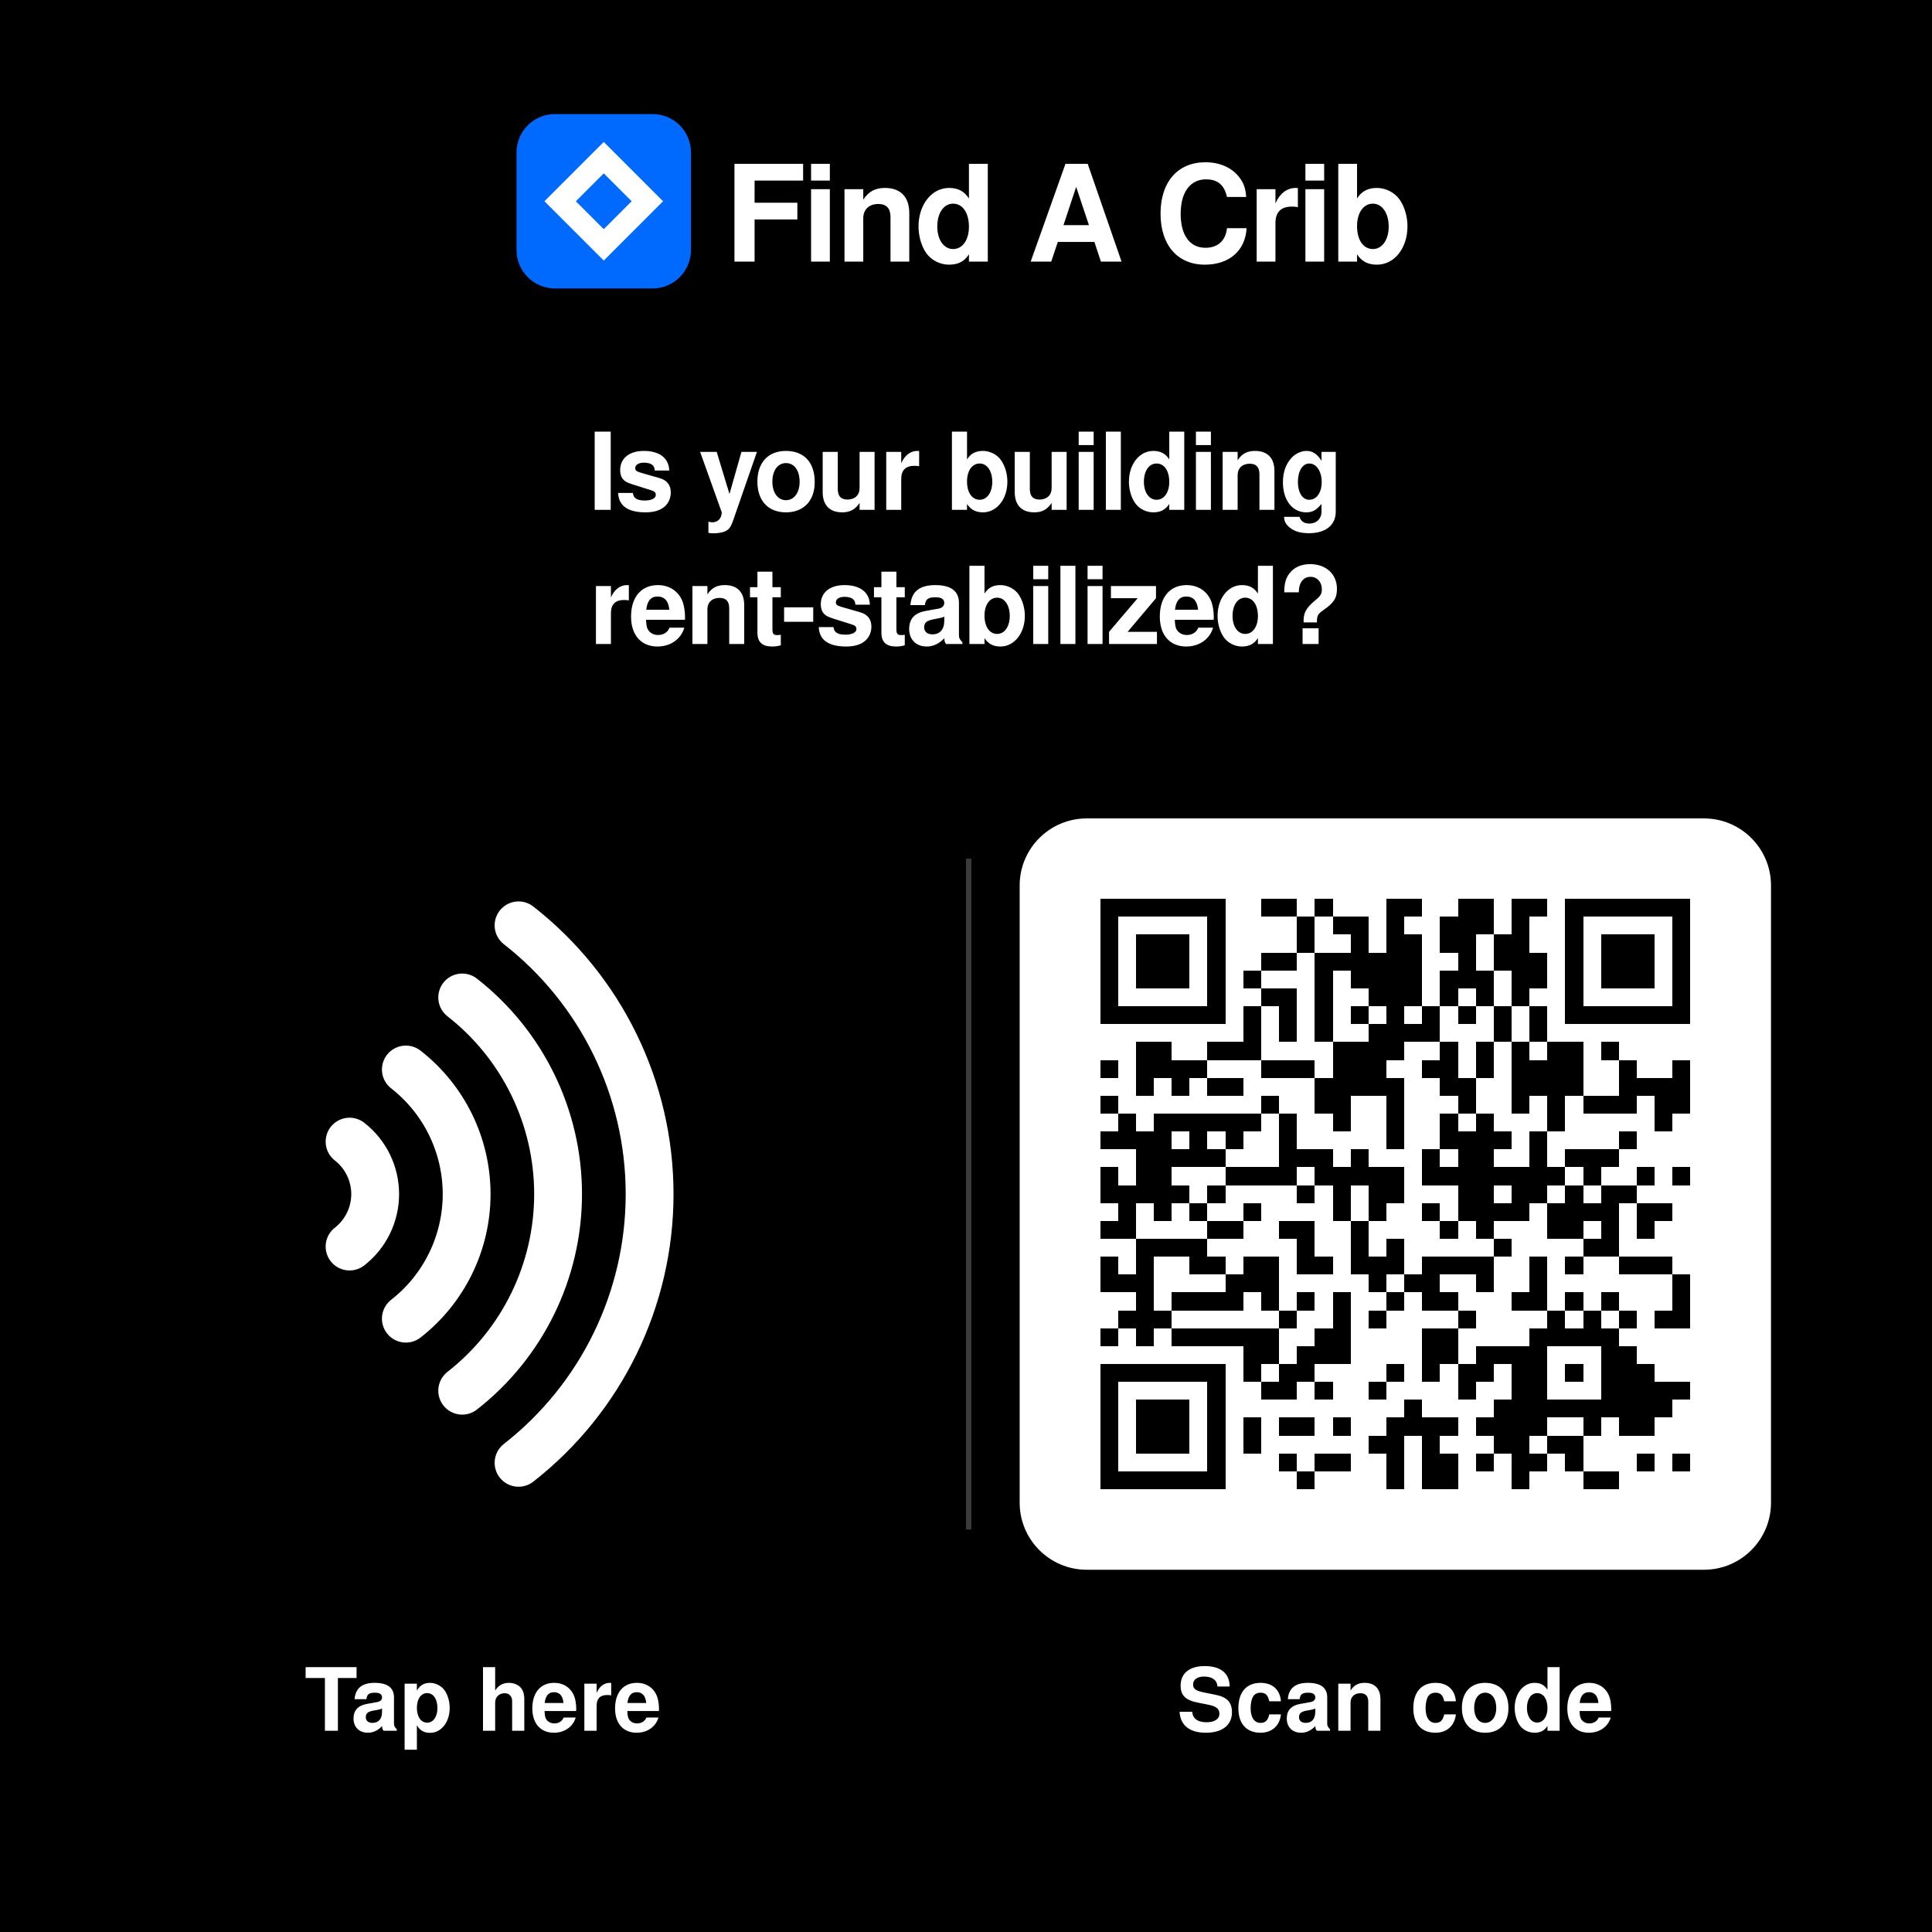
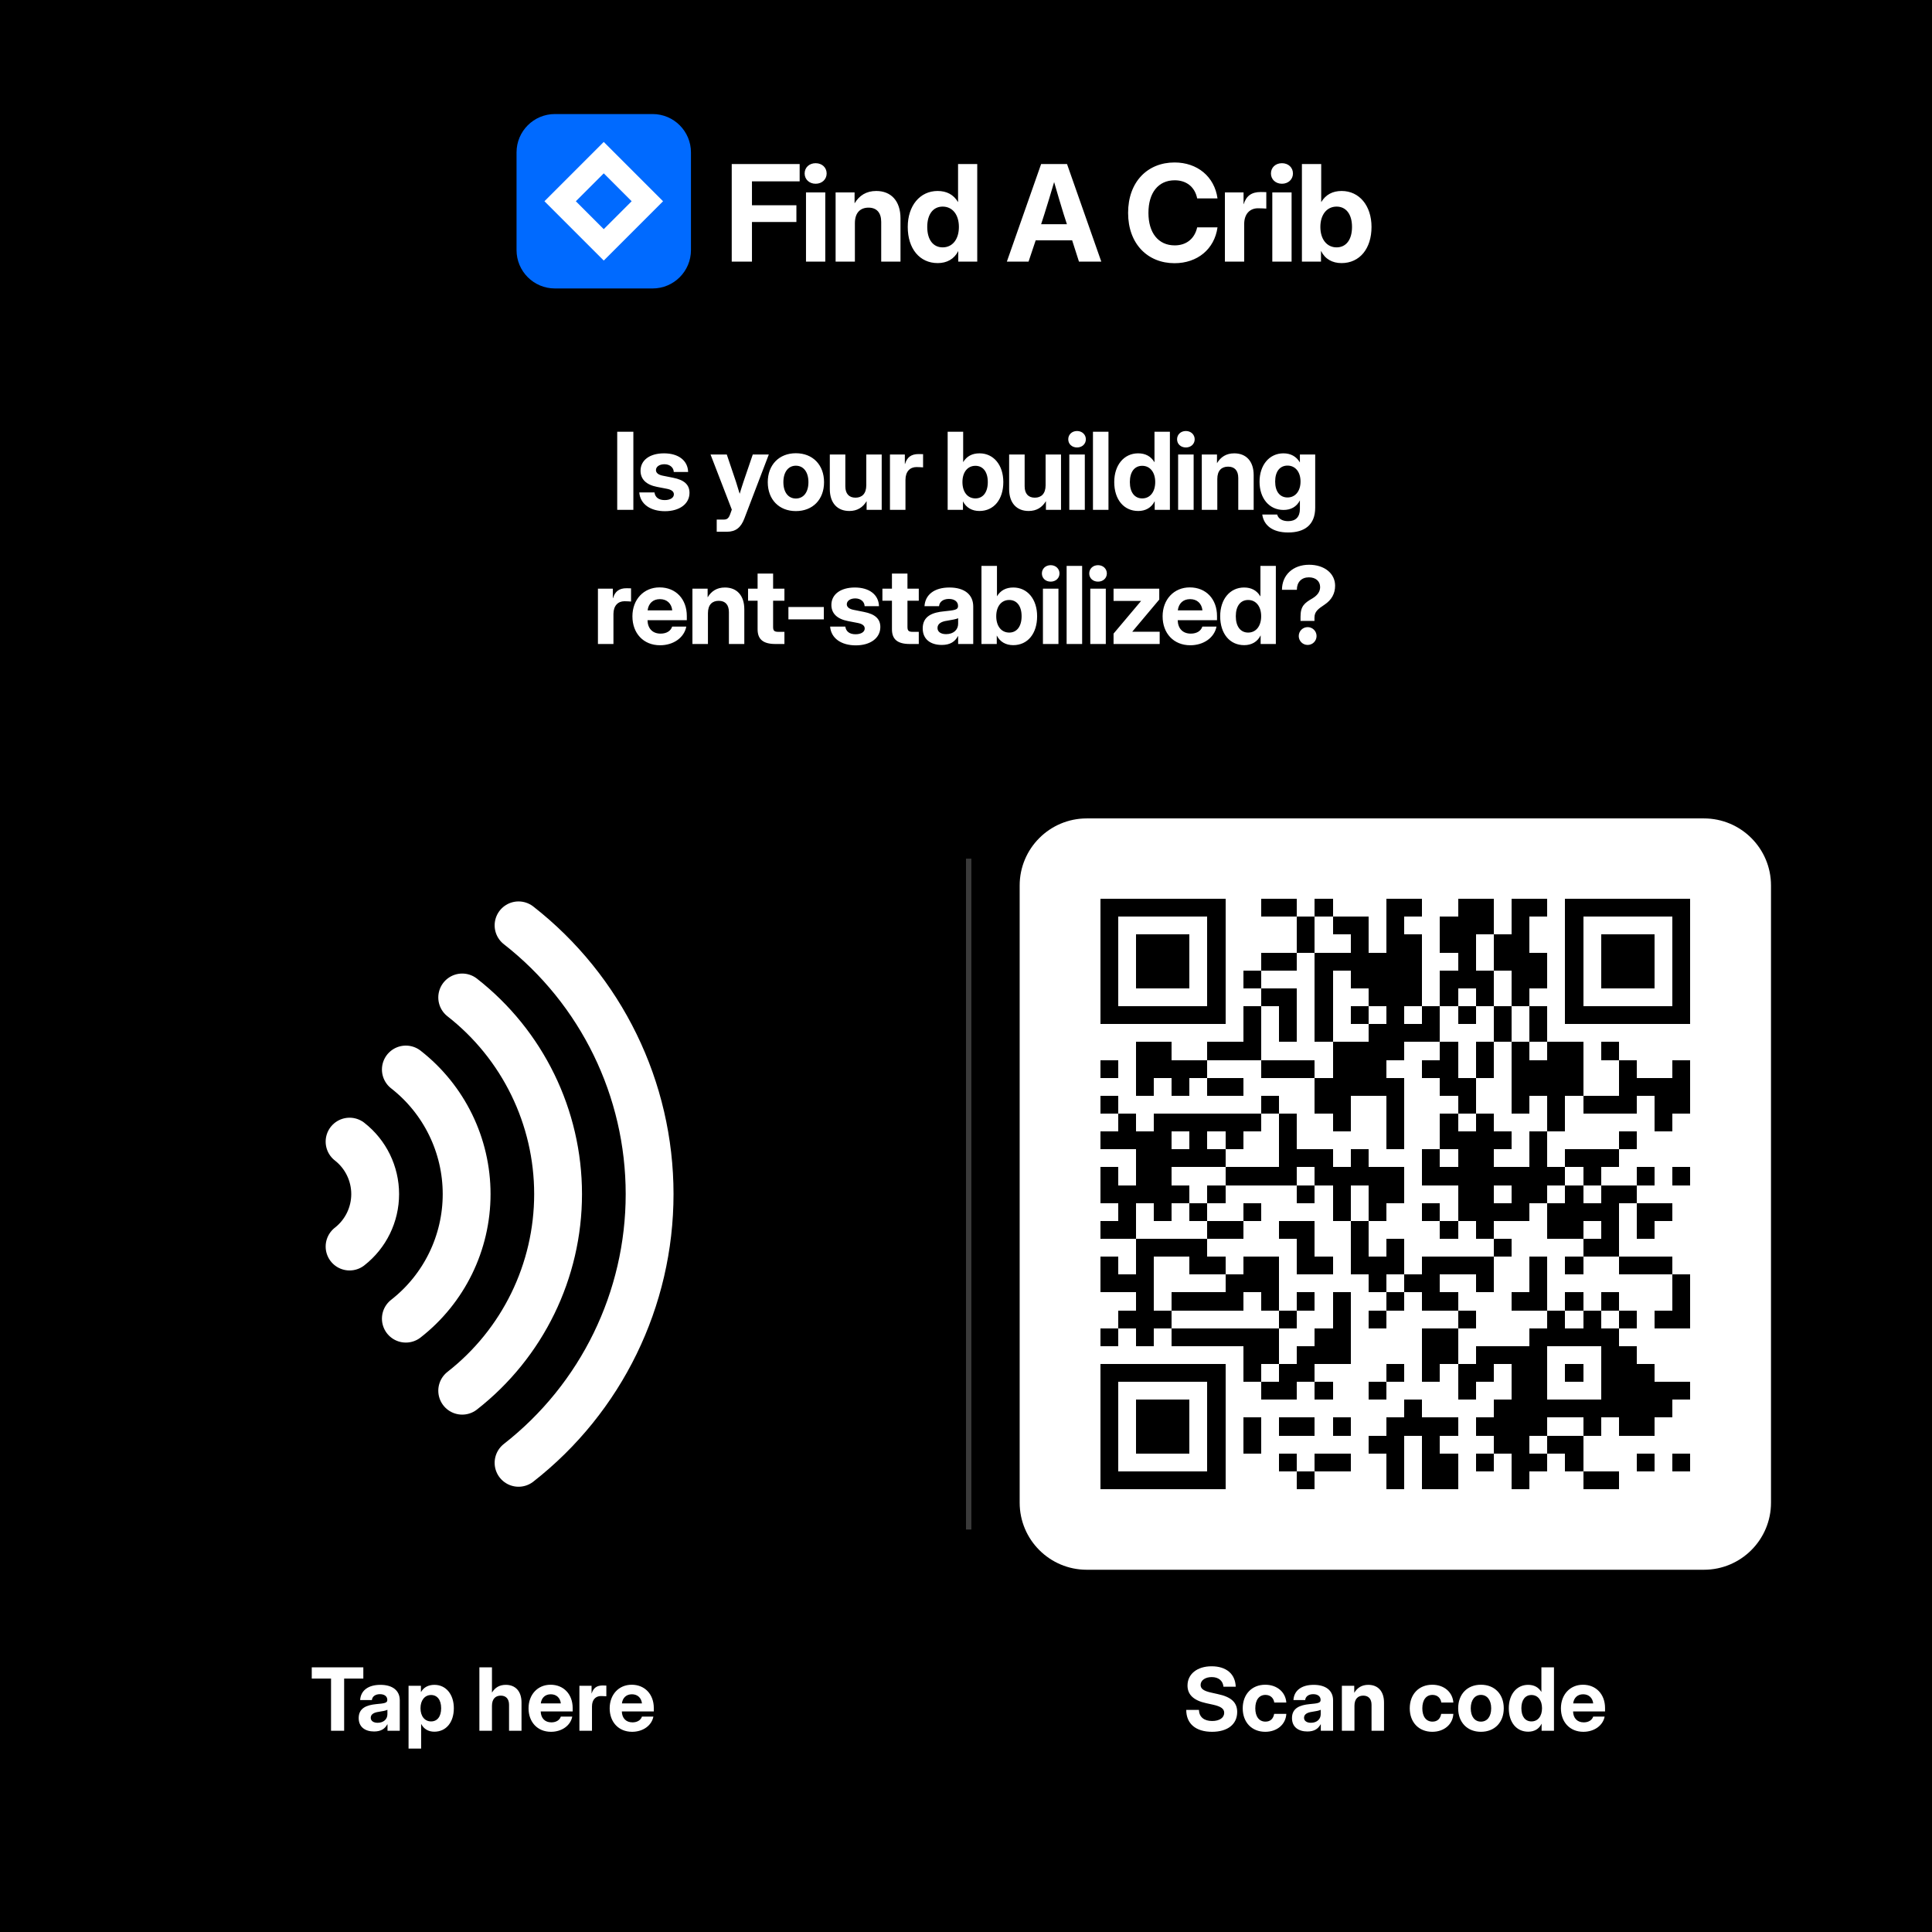
<svg xmlns="http://www.w3.org/2000/svg" width="4in" height="4in" viewBox="0 0 288.00 288.00">
  <rect x="0.00" y="0.00" width="288.00" height="288.00" rx="0.00" fill="#000000" />
  <rect x="77.00" y="17.00" width="26.00" height="26.00" rx="5.72" fill="#006AFF" />
  <path d="M90.00,21.16 L98.84,30.00 L90.00,38.84 L81.16,30.00 Z" fill="#FFFFFF" />
  <path d="M90.00,25.84 L94.16,30.00 L90.00,34.16 L85.84,30.00 Z" fill="#006AFF" />
-   <text x="108.00" y="39.00" font-family="Helvetica Neue, Helvetica, Arial, sans-serif" font-size="20.00" font-weight="700" fill="#FFFFFF" text-anchor="start" letter-spacing="-0.50">Find A Crib</text>
-   <text x="144.00" y="76.00" font-family="Helvetica Neue, Helvetica, Arial, sans-serif" font-size="16.00" font-weight="700" fill="#FFFFFF" text-anchor="middle" letter-spacing="-0.40">Is your building</text>
-   <text x="144.00" y="96.00" font-family="Helvetica Neue, Helvetica, Arial, sans-serif" font-size="16.00" font-weight="700" fill="#FFFFFF" text-anchor="middle" letter-spacing="-0.40">rent-stabilized?</text>
+   <text x="108.00" y="39.00" font-family="Inter Display, Inter, Helvetica Neue, Helvetica, Arial, sans-serif" font-size="20.00" font-weight="700" fill="#FFFFFF" text-anchor="start" letter-spacing="-0.50">Find A Crib</text>
+   <text x="144.00" y="76.00" font-family="Inter Display, Inter, Helvetica Neue, Helvetica, Arial, sans-serif" font-size="16.00" font-weight="700" fill="#FFFFFF" text-anchor="middle" letter-spacing="-0.40">Is your building</text>
+   <text x="144.00" y="96.00" font-family="Inter Display, Inter, Helvetica Neue, Helvetica, Arial, sans-serif" font-size="16.00" font-weight="700" fill="#FFFFFF" text-anchor="middle" letter-spacing="-0.40">rent-stabilized?</text>
  <path d="M52.11,170.18 A9.92,9.92 0 0,1 52.11,185.82" fill="none" stroke="#FFFFFF" stroke-width="7.13" stroke-linecap="round" />
  <path d="M60.50,159.43 A23.56,23.56 0 0,1 60.50,196.57" fill="none" stroke="#FFFFFF" stroke-width="7.13" stroke-linecap="round" />
  <path d="M68.90,148.69 A37.20,37.20 0 0,1 68.90,207.31" fill="none" stroke="#FFFFFF" stroke-width="7.13" stroke-linecap="round" />
  <path d="M77.30,137.94 A50.84,50.84 0 0,1 77.30,218.06" fill="none" stroke="#FFFFFF" stroke-width="7.13" stroke-linecap="round" />
  <rect x="144.00" y="128.00" width="0.80" height="100.00" rx="0.00" fill="#3A3A3A" />
  <rect x="152.00" y="122.00" width="112.00" height="112.00" rx="10.00" fill="#FFFFFF" />
  <path d="M164.000,134.000h2.667v2.667h-2.667zM166.667,134.000h2.667v2.667h-2.667zM169.333,134.000h2.667v2.667h-2.667zM172.000,134.000h2.667v2.667h-2.667zM174.667,134.000h2.667v2.667h-2.667zM177.333,134.000h2.667v2.667h-2.667zM180.000,134.000h2.667v2.667h-2.667zM188.000,134.000h2.667v2.667h-2.667zM190.667,134.000h2.667v2.667h-2.667zM196.000,134.000h2.667v2.667h-2.667zM206.667,134.000h2.667v2.667h-2.667zM209.333,134.000h2.667v2.667h-2.667zM217.333,134.000h2.667v2.667h-2.667zM220.000,134.000h2.667v2.667h-2.667zM225.333,134.000h2.667v2.667h-2.667zM228.000,134.000h2.667v2.667h-2.667zM233.333,134.000h2.667v2.667h-2.667zM236.000,134.000h2.667v2.667h-2.667zM238.667,134.000h2.667v2.667h-2.667zM241.333,134.000h2.667v2.667h-2.667zM244.000,134.000h2.667v2.667h-2.667zM246.667,134.000h2.667v2.667h-2.667zM249.333,134.000h2.667v2.667h-2.667zM164.000,136.667h2.667v2.667h-2.667zM180.000,136.667h2.667v2.667h-2.667zM193.333,136.667h2.667v2.667h-2.667zM198.667,136.667h2.667v2.667h-2.667zM201.333,136.667h2.667v2.667h-2.667zM206.667,136.667h2.667v2.667h-2.667zM214.667,136.667h2.667v2.667h-2.667zM217.333,136.667h2.667v2.667h-2.667zM220.000,136.667h2.667v2.667h-2.667zM225.333,136.667h2.667v2.667h-2.667zM233.333,136.667h2.667v2.667h-2.667zM249.333,136.667h2.667v2.667h-2.667zM164.000,139.333h2.667v2.667h-2.667zM169.333,139.333h2.667v2.667h-2.667zM172.000,139.333h2.667v2.667h-2.667zM174.667,139.333h2.667v2.667h-2.667zM180.000,139.333h2.667v2.667h-2.667zM193.333,139.333h2.667v2.667h-2.667zM201.333,139.333h2.667v2.667h-2.667zM206.667,139.333h2.667v2.667h-2.667zM209.333,139.333h2.667v2.667h-2.667zM214.667,139.333h2.667v2.667h-2.667zM217.333,139.333h2.667v2.667h-2.667zM222.667,139.333h2.667v2.667h-2.667zM225.333,139.333h2.667v2.667h-2.667zM233.333,139.333h2.667v2.667h-2.667zM238.667,139.333h2.667v2.667h-2.667zM241.333,139.333h2.667v2.667h-2.667zM244.000,139.333h2.667v2.667h-2.667zM249.333,139.333h2.667v2.667h-2.667zM164.000,142.000h2.667v2.667h-2.667zM169.333,142.000h2.667v2.667h-2.667zM172.000,142.000h2.667v2.667h-2.667zM174.667,142.000h2.667v2.667h-2.667zM180.000,142.000h2.667v2.667h-2.667zM188.000,142.000h2.667v2.667h-2.667zM190.667,142.000h2.667v2.667h-2.667zM196.000,142.000h2.667v2.667h-2.667zM198.667,142.000h2.667v2.667h-2.667zM201.333,142.000h2.667v2.667h-2.667zM204.000,142.000h2.667v2.667h-2.667zM206.667,142.000h2.667v2.667h-2.667zM209.333,142.000h2.667v2.667h-2.667zM217.333,142.000h2.667v2.667h-2.667zM222.667,142.000h2.667v2.667h-2.667zM225.333,142.000h2.667v2.667h-2.667zM228.000,142.000h2.667v2.667h-2.667zM233.333,142.000h2.667v2.667h-2.667zM238.667,142.000h2.667v2.667h-2.667zM241.333,142.000h2.667v2.667h-2.667zM244.000,142.000h2.667v2.667h-2.667zM249.333,142.000h2.667v2.667h-2.667zM164.000,144.667h2.667v2.667h-2.667zM169.333,144.667h2.667v2.667h-2.667zM172.000,144.667h2.667v2.667h-2.667zM174.667,144.667h2.667v2.667h-2.667zM180.000,144.667h2.667v2.667h-2.667zM185.333,144.667h2.667v2.667h-2.667zM196.000,144.667h2.667v2.667h-2.667zM201.333,144.667h2.667v2.667h-2.667zM204.000,144.667h2.667v2.667h-2.667zM206.667,144.667h2.667v2.667h-2.667zM209.333,144.667h2.667v2.667h-2.667zM214.667,144.667h2.667v2.667h-2.667zM217.333,144.667h2.667v2.667h-2.667zM220.000,144.667h2.667v2.667h-2.667zM225.333,144.667h2.667v2.667h-2.667zM228.000,144.667h2.667v2.667h-2.667zM233.333,144.667h2.667v2.667h-2.667zM238.667,144.667h2.667v2.667h-2.667zM241.333,144.667h2.667v2.667h-2.667zM244.000,144.667h2.667v2.667h-2.667zM249.333,144.667h2.667v2.667h-2.667zM164.000,147.333h2.667v2.667h-2.667zM180.000,147.333h2.667v2.667h-2.667zM188.000,147.333h2.667v2.667h-2.667zM190.667,147.333h2.667v2.667h-2.667zM196.000,147.333h2.667v2.667h-2.667zM204.000,147.333h2.667v2.667h-2.667zM206.667,147.333h2.667v2.667h-2.667zM209.333,147.333h2.667v2.667h-2.667zM214.667,147.333h2.667v2.667h-2.667zM220.000,147.333h2.667v2.667h-2.667zM225.333,147.333h2.667v2.667h-2.667zM233.333,147.333h2.667v2.667h-2.667zM249.333,147.333h2.667v2.667h-2.667zM164.000,150.000h2.667v2.667h-2.667zM166.667,150.000h2.667v2.667h-2.667zM169.333,150.000h2.667v2.667h-2.667zM172.000,150.000h2.667v2.667h-2.667zM174.667,150.000h2.667v2.667h-2.667zM177.333,150.000h2.667v2.667h-2.667zM180.000,150.000h2.667v2.667h-2.667zM185.333,150.000h2.667v2.667h-2.667zM190.667,150.000h2.667v2.667h-2.667zM196.000,150.000h2.667v2.667h-2.667zM201.333,150.000h2.667v2.667h-2.667zM206.667,150.000h2.667v2.667h-2.667zM212.000,150.000h2.667v2.667h-2.667zM217.333,150.000h2.667v2.667h-2.667zM222.667,150.000h2.667v2.667h-2.667zM228.000,150.000h2.667v2.667h-2.667zM233.333,150.000h2.667v2.667h-2.667zM236.000,150.000h2.667v2.667h-2.667zM238.667,150.000h2.667v2.667h-2.667zM241.333,150.000h2.667v2.667h-2.667zM244.000,150.000h2.667v2.667h-2.667zM246.667,150.000h2.667v2.667h-2.667zM249.333,150.000h2.667v2.667h-2.667zM185.333,152.667h2.667v2.667h-2.667zM190.667,152.667h2.667v2.667h-2.667zM196.000,152.667h2.667v2.667h-2.667zM204.000,152.667h2.667v2.667h-2.667zM206.667,152.667h2.667v2.667h-2.667zM209.333,152.667h2.667v2.667h-2.667zM212.000,152.667h2.667v2.667h-2.667zM222.667,152.667h2.667v2.667h-2.667zM228.000,152.667h2.667v2.667h-2.667zM169.333,155.333h2.667v2.667h-2.667zM172.000,155.333h2.667v2.667h-2.667zM180.000,155.333h2.667v2.667h-2.667zM182.667,155.333h2.667v2.667h-2.667zM185.333,155.333h2.667v2.667h-2.667zM198.667,155.333h2.667v2.667h-2.667zM201.333,155.333h2.667v2.667h-2.667zM204.000,155.333h2.667v2.667h-2.667zM206.667,155.333h2.667v2.667h-2.667zM214.667,155.333h2.667v2.667h-2.667zM220.000,155.333h2.667v2.667h-2.667zM225.333,155.333h2.667v2.667h-2.667zM230.667,155.333h2.667v2.667h-2.667zM233.333,155.333h2.667v2.667h-2.667zM238.667,155.333h2.667v2.667h-2.667zM164.000,158.000h2.667v2.667h-2.667zM169.333,158.000h2.667v2.667h-2.667zM172.000,158.000h2.667v2.667h-2.667zM174.667,158.000h2.667v2.667h-2.667zM177.333,158.000h2.667v2.667h-2.667zM188.000,158.000h2.667v2.667h-2.667zM190.667,158.000h2.667v2.667h-2.667zM193.333,158.000h2.667v2.667h-2.667zM198.667,158.000h2.667v2.667h-2.667zM201.333,158.000h2.667v2.667h-2.667zM204.000,158.000h2.667v2.667h-2.667zM212.000,158.000h2.667v2.667h-2.667zM214.667,158.000h2.667v2.667h-2.667zM220.000,158.000h2.667v2.667h-2.667zM225.333,158.000h2.667v2.667h-2.667zM228.000,158.000h2.667v2.667h-2.667zM230.667,158.000h2.667v2.667h-2.667zM233.333,158.000h2.667v2.667h-2.667zM241.333,158.000h2.667v2.667h-2.667zM249.333,158.000h2.667v2.667h-2.667zM169.333,160.667h2.667v2.667h-2.667zM174.667,160.667h2.667v2.667h-2.667zM180.000,160.667h2.667v2.667h-2.667zM182.667,160.667h2.667v2.667h-2.667zM196.000,160.667h2.667v2.667h-2.667zM198.667,160.667h2.667v2.667h-2.667zM201.333,160.667h2.667v2.667h-2.667zM204.000,160.667h2.667v2.667h-2.667zM206.667,160.667h2.667v2.667h-2.667zM214.667,160.667h2.667v2.667h-2.667zM217.333,160.667h2.667v2.667h-2.667zM225.333,160.667h2.667v2.667h-2.667zM228.000,160.667h2.667v2.667h-2.667zM230.667,160.667h2.667v2.667h-2.667zM233.333,160.667h2.667v2.667h-2.667zM241.333,160.667h2.667v2.667h-2.667zM244.000,160.667h2.667v2.667h-2.667zM246.667,160.667h2.667v2.667h-2.667zM249.333,160.667h2.667v2.667h-2.667zM164.000,163.333h2.667v2.667h-2.667zM188.000,163.333h2.667v2.667h-2.667zM196.000,163.333h2.667v2.667h-2.667zM198.667,163.333h2.667v2.667h-2.667zM206.667,163.333h2.667v2.667h-2.667zM217.333,163.333h2.667v2.667h-2.667zM225.333,163.333h2.667v2.667h-2.667zM230.667,163.333h2.667v2.667h-2.667zM236.000,163.333h2.667v2.667h-2.667zM238.667,163.333h2.667v2.667h-2.667zM241.333,163.333h2.667v2.667h-2.667zM246.667,163.333h2.667v2.667h-2.667zM249.333,163.333h2.667v2.667h-2.667zM166.667,166.000h2.667v2.667h-2.667zM172.000,166.000h2.667v2.667h-2.667zM174.667,166.000h2.667v2.667h-2.667zM177.333,166.000h2.667v2.667h-2.667zM180.000,166.000h2.667v2.667h-2.667zM182.667,166.000h2.667v2.667h-2.667zM185.333,166.000h2.667v2.667h-2.667zM190.667,166.000h2.667v2.667h-2.667zM198.667,166.000h2.667v2.667h-2.667zM206.667,166.000h2.667v2.667h-2.667zM214.667,166.000h2.667v2.667h-2.667zM220.000,166.000h2.667v2.667h-2.667zM230.667,166.000h2.667v2.667h-2.667zM246.667,166.000h2.667v2.667h-2.667zM164.000,168.667h2.667v2.667h-2.667zM166.667,168.667h2.667v2.667h-2.667zM169.333,168.667h2.667v2.667h-2.667zM172.000,168.667h2.667v2.667h-2.667zM177.333,168.667h2.667v2.667h-2.667zM182.667,168.667h2.667v2.667h-2.667zM190.667,168.667h2.667v2.667h-2.667zM206.667,168.667h2.667v2.667h-2.667zM214.667,168.667h2.667v2.667h-2.667zM217.333,168.667h2.667v2.667h-2.667zM220.000,168.667h2.667v2.667h-2.667zM222.667,168.667h2.667v2.667h-2.667zM228.000,168.667h2.667v2.667h-2.667zM241.333,168.667h2.667v2.667h-2.667zM169.333,171.333h2.667v2.667h-2.667zM172.000,171.333h2.667v2.667h-2.667zM174.667,171.333h2.667v2.667h-2.667zM177.333,171.333h2.667v2.667h-2.667zM180.000,171.333h2.667v2.667h-2.667zM190.667,171.333h2.667v2.667h-2.667zM193.333,171.333h2.667v2.667h-2.667zM196.000,171.333h2.667v2.667h-2.667zM201.333,171.333h2.667v2.667h-2.667zM212.000,171.333h2.667v2.667h-2.667zM217.333,171.333h2.667v2.667h-2.667zM220.000,171.333h2.667v2.667h-2.667zM228.000,171.333h2.667v2.667h-2.667zM233.333,171.333h2.667v2.667h-2.667zM236.000,171.333h2.667v2.667h-2.667zM238.667,171.333h2.667v2.667h-2.667zM164.000,174.000h2.667v2.667h-2.667zM169.333,174.000h2.667v2.667h-2.667zM172.000,174.000h2.667v2.667h-2.667zM182.667,174.000h2.667v2.667h-2.667zM185.333,174.000h2.667v2.667h-2.667zM188.000,174.000h2.667v2.667h-2.667zM190.667,174.000h2.667v2.667h-2.667zM196.000,174.000h2.667v2.667h-2.667zM198.667,174.000h2.667v2.667h-2.667zM201.333,174.000h2.667v2.667h-2.667zM204.000,174.000h2.667v2.667h-2.667zM206.667,174.000h2.667v2.667h-2.667zM212.000,174.000h2.667v2.667h-2.667zM214.667,174.000h2.667v2.667h-2.667zM217.333,174.000h2.667v2.667h-2.667zM220.000,174.000h2.667v2.667h-2.667zM222.667,174.000h2.667v2.667h-2.667zM225.333,174.000h2.667v2.667h-2.667zM228.000,174.000h2.667v2.667h-2.667zM230.667,174.000h2.667v2.667h-2.667zM236.000,174.000h2.667v2.667h-2.667zM244.000,174.000h2.667v2.667h-2.667zM249.333,174.000h2.667v2.667h-2.667zM164.000,176.667h2.667v2.667h-2.667zM166.667,176.667h2.667v2.667h-2.667zM169.333,176.667h2.667v2.667h-2.667zM172.000,176.667h2.667v2.667h-2.667zM174.667,176.667h2.667v2.667h-2.667zM180.000,176.667h2.667v2.667h-2.667zM193.333,176.667h2.667v2.667h-2.667zM198.667,176.667h2.667v2.667h-2.667zM204.000,176.667h2.667v2.667h-2.667zM206.667,176.667h2.667v2.667h-2.667zM217.333,176.667h2.667v2.667h-2.667zM220.000,176.667h2.667v2.667h-2.667zM225.333,176.667h2.667v2.667h-2.667zM228.000,176.667h2.667v2.667h-2.667zM233.333,176.667h2.667v2.667h-2.667zM238.667,176.667h2.667v2.667h-2.667zM241.333,176.667h2.667v2.667h-2.667zM166.667,179.333h2.667v2.667h-2.667zM172.000,179.333h2.667v2.667h-2.667zM177.333,179.333h2.667v2.667h-2.667zM185.333,179.333h2.667v2.667h-2.667zM198.667,179.333h2.667v2.667h-2.667zM204.000,179.333h2.667v2.667h-2.667zM212.000,179.333h2.667v2.667h-2.667zM217.333,179.333h2.667v2.667h-2.667zM220.000,179.333h2.667v2.667h-2.667zM222.667,179.333h2.667v2.667h-2.667zM225.333,179.333h2.667v2.667h-2.667zM230.667,179.333h2.667v2.667h-2.667zM233.333,179.333h2.667v2.667h-2.667zM236.000,179.333h2.667v2.667h-2.667zM238.667,179.333h2.667v2.667h-2.667zM244.000,179.333h2.667v2.667h-2.667zM246.667,179.333h2.667v2.667h-2.667zM164.000,182.000h2.667v2.667h-2.667zM166.667,182.000h2.667v2.667h-2.667zM180.000,182.000h2.667v2.667h-2.667zM182.667,182.000h2.667v2.667h-2.667zM190.667,182.000h2.667v2.667h-2.667zM193.333,182.000h2.667v2.667h-2.667zM201.333,182.000h2.667v2.667h-2.667zM214.667,182.000h2.667v2.667h-2.667zM220.000,182.000h2.667v2.667h-2.667zM230.667,182.000h2.667v2.667h-2.667zM233.333,182.000h2.667v2.667h-2.667zM238.667,182.000h2.667v2.667h-2.667zM244.000,182.000h2.667v2.667h-2.667zM169.333,184.667h2.667v2.667h-2.667zM172.000,184.667h2.667v2.667h-2.667zM174.667,184.667h2.667v2.667h-2.667zM177.333,184.667h2.667v2.667h-2.667zM193.333,184.667h2.667v2.667h-2.667zM201.333,184.667h2.667v2.667h-2.667zM206.667,184.667h2.667v2.667h-2.667zM222.667,184.667h2.667v2.667h-2.667zM236.000,184.667h2.667v2.667h-2.667zM238.667,184.667h2.667v2.667h-2.667zM164.000,187.333h2.667v2.667h-2.667zM169.333,187.333h2.667v2.667h-2.667zM177.333,187.333h2.667v2.667h-2.667zM180.000,187.333h2.667v2.667h-2.667zM185.333,187.333h2.667v2.667h-2.667zM188.000,187.333h2.667v2.667h-2.667zM193.333,187.333h2.667v2.667h-2.667zM196.000,187.333h2.667v2.667h-2.667zM201.333,187.333h2.667v2.667h-2.667zM204.000,187.333h2.667v2.667h-2.667zM206.667,187.333h2.667v2.667h-2.667zM212.000,187.333h2.667v2.667h-2.667zM214.667,187.333h2.667v2.667h-2.667zM217.333,187.333h2.667v2.667h-2.667zM220.000,187.333h2.667v2.667h-2.667zM228.000,187.333h2.667v2.667h-2.667zM233.333,187.333h2.667v2.667h-2.667zM241.333,187.333h2.667v2.667h-2.667zM244.000,187.333h2.667v2.667h-2.667zM246.667,187.333h2.667v2.667h-2.667zM164.000,190.000h2.667v2.667h-2.667zM166.667,190.000h2.667v2.667h-2.667zM169.333,190.000h2.667v2.667h-2.667zM182.667,190.000h2.667v2.667h-2.667zM185.333,190.000h2.667v2.667h-2.667zM188.000,190.000h2.667v2.667h-2.667zM204.000,190.000h2.667v2.667h-2.667zM209.333,190.000h2.667v2.667h-2.667zM212.000,190.000h2.667v2.667h-2.667zM220.000,190.000h2.667v2.667h-2.667zM228.000,190.000h2.667v2.667h-2.667zM249.333,190.000h2.667v2.667h-2.667zM169.333,192.667h2.667v2.667h-2.667zM174.667,192.667h2.667v2.667h-2.667zM177.333,192.667h2.667v2.667h-2.667zM180.000,192.667h2.667v2.667h-2.667zM182.667,192.667h2.667v2.667h-2.667zM188.000,192.667h2.667v2.667h-2.667zM193.333,192.667h2.667v2.667h-2.667zM198.667,192.667h2.667v2.667h-2.667zM206.667,192.667h2.667v2.667h-2.667zM212.000,192.667h2.667v2.667h-2.667zM214.667,192.667h2.667v2.667h-2.667zM225.333,192.667h2.667v2.667h-2.667zM228.000,192.667h2.667v2.667h-2.667zM233.333,192.667h2.667v2.667h-2.667zM238.667,192.667h2.667v2.667h-2.667zM249.333,192.667h2.667v2.667h-2.667zM166.667,195.333h2.667v2.667h-2.667zM169.333,195.333h2.667v2.667h-2.667zM172.000,195.333h2.667v2.667h-2.667zM190.667,195.333h2.667v2.667h-2.667zM198.667,195.333h2.667v2.667h-2.667zM204.000,195.333h2.667v2.667h-2.667zM217.333,195.333h2.667v2.667h-2.667zM230.667,195.333h2.667v2.667h-2.667zM236.000,195.333h2.667v2.667h-2.667zM241.333,195.333h2.667v2.667h-2.667zM246.667,195.333h2.667v2.667h-2.667zM249.333,195.333h2.667v2.667h-2.667zM164.000,198.000h2.667v2.667h-2.667zM169.333,198.000h2.667v2.667h-2.667zM174.667,198.000h2.667v2.667h-2.667zM177.333,198.000h2.667v2.667h-2.667zM180.000,198.000h2.667v2.667h-2.667zM182.667,198.000h2.667v2.667h-2.667zM185.333,198.000h2.667v2.667h-2.667zM188.000,198.000h2.667v2.667h-2.667zM196.000,198.000h2.667v2.667h-2.667zM198.667,198.000h2.667v2.667h-2.667zM212.000,198.000h2.667v2.667h-2.667zM214.667,198.000h2.667v2.667h-2.667zM228.000,198.000h2.667v2.667h-2.667zM230.667,198.000h2.667v2.667h-2.667zM233.333,198.000h2.667v2.667h-2.667zM236.000,198.000h2.667v2.667h-2.667zM238.667,198.000h2.667v2.667h-2.667zM185.333,200.667h2.667v2.667h-2.667zM188.000,200.667h2.667v2.667h-2.667zM193.333,200.667h2.667v2.667h-2.667zM196.000,200.667h2.667v2.667h-2.667zM198.667,200.667h2.667v2.667h-2.667zM212.000,200.667h2.667v2.667h-2.667zM214.667,200.667h2.667v2.667h-2.667zM220.000,200.667h2.667v2.667h-2.667zM222.667,200.667h2.667v2.667h-2.667zM225.333,200.667h2.667v2.667h-2.667zM228.000,200.667h2.667v2.667h-2.667zM238.667,200.667h2.667v2.667h-2.667zM241.333,200.667h2.667v2.667h-2.667zM164.000,203.333h2.667v2.667h-2.667zM166.667,203.333h2.667v2.667h-2.667zM169.333,203.333h2.667v2.667h-2.667zM172.000,203.333h2.667v2.667h-2.667zM174.667,203.333h2.667v2.667h-2.667zM177.333,203.333h2.667v2.667h-2.667zM180.000,203.333h2.667v2.667h-2.667zM185.333,203.333h2.667v2.667h-2.667zM190.667,203.333h2.667v2.667h-2.667zM193.333,203.333h2.667v2.667h-2.667zM206.667,203.333h2.667v2.667h-2.667zM212.000,203.333h2.667v2.667h-2.667zM217.333,203.333h2.667v2.667h-2.667zM220.000,203.333h2.667v2.667h-2.667zM225.333,203.333h2.667v2.667h-2.667zM228.000,203.333h2.667v2.667h-2.667zM233.333,203.333h2.667v2.667h-2.667zM238.667,203.333h2.667v2.667h-2.667zM241.333,203.333h2.667v2.667h-2.667zM244.000,203.333h2.667v2.667h-2.667zM164.000,206.000h2.667v2.667h-2.667zM180.000,206.000h2.667v2.667h-2.667zM188.000,206.000h2.667v2.667h-2.667zM190.667,206.000h2.667v2.667h-2.667zM196.000,206.000h2.667v2.667h-2.667zM204.000,206.000h2.667v2.667h-2.667zM217.333,206.000h2.667v2.667h-2.667zM225.333,206.000h2.667v2.667h-2.667zM228.000,206.000h2.667v2.667h-2.667zM238.667,206.000h2.667v2.667h-2.667zM241.333,206.000h2.667v2.667h-2.667zM244.000,206.000h2.667v2.667h-2.667zM246.667,206.000h2.667v2.667h-2.667zM249.333,206.000h2.667v2.667h-2.667zM164.000,208.667h2.667v2.667h-2.667zM169.333,208.667h2.667v2.667h-2.667zM172.000,208.667h2.667v2.667h-2.667zM174.667,208.667h2.667v2.667h-2.667zM180.000,208.667h2.667v2.667h-2.667zM209.333,208.667h2.667v2.667h-2.667zM222.667,208.667h2.667v2.667h-2.667zM225.333,208.667h2.667v2.667h-2.667zM228.000,208.667h2.667v2.667h-2.667zM230.667,208.667h2.667v2.667h-2.667zM233.333,208.667h2.667v2.667h-2.667zM236.000,208.667h2.667v2.667h-2.667zM238.667,208.667h2.667v2.667h-2.667zM241.333,208.667h2.667v2.667h-2.667zM244.000,208.667h2.667v2.667h-2.667zM246.667,208.667h2.667v2.667h-2.667zM164.000,211.333h2.667v2.667h-2.667zM169.333,211.333h2.667v2.667h-2.667zM172.000,211.333h2.667v2.667h-2.667zM174.667,211.333h2.667v2.667h-2.667zM180.000,211.333h2.667v2.667h-2.667zM185.333,211.333h2.667v2.667h-2.667zM190.667,211.333h2.667v2.667h-2.667zM193.333,211.333h2.667v2.667h-2.667zM198.667,211.333h2.667v2.667h-2.667zM206.667,211.333h2.667v2.667h-2.667zM209.333,211.333h2.667v2.667h-2.667zM212.000,211.333h2.667v2.667h-2.667zM214.667,211.333h2.667v2.667h-2.667zM220.000,211.333h2.667v2.667h-2.667zM222.667,211.333h2.667v2.667h-2.667zM225.333,211.333h2.667v2.667h-2.667zM228.000,211.333h2.667v2.667h-2.667zM236.000,211.333h2.667v2.667h-2.667zM241.333,211.333h2.667v2.667h-2.667zM244.000,211.333h2.667v2.667h-2.667zM164.000,214.000h2.667v2.667h-2.667zM169.333,214.000h2.667v2.667h-2.667zM172.000,214.000h2.667v2.667h-2.667zM174.667,214.000h2.667v2.667h-2.667zM180.000,214.000h2.667v2.667h-2.667zM185.333,214.000h2.667v2.667h-2.667zM204.000,214.000h2.667v2.667h-2.667zM206.667,214.000h2.667v2.667h-2.667zM212.000,214.000h2.667v2.667h-2.667zM222.667,214.000h2.667v2.667h-2.667zM225.333,214.000h2.667v2.667h-2.667zM230.667,214.000h2.667v2.667h-2.667zM233.333,214.000h2.667v2.667h-2.667zM164.000,216.667h2.667v2.667h-2.667zM180.000,216.667h2.667v2.667h-2.667zM190.667,216.667h2.667v2.667h-2.667zM196.000,216.667h2.667v2.667h-2.667zM198.667,216.667h2.667v2.667h-2.667zM206.667,216.667h2.667v2.667h-2.667zM212.000,216.667h2.667v2.667h-2.667zM214.667,216.667h2.667v2.667h-2.667zM220.000,216.667h2.667v2.667h-2.667zM225.333,216.667h2.667v2.667h-2.667zM228.000,216.667h2.667v2.667h-2.667zM233.333,216.667h2.667v2.667h-2.667zM244.000,216.667h2.667v2.667h-2.667zM249.333,216.667h2.667v2.667h-2.667zM164.000,219.333h2.667v2.667h-2.667zM166.667,219.333h2.667v2.667h-2.667zM169.333,219.333h2.667v2.667h-2.667zM172.000,219.333h2.667v2.667h-2.667zM174.667,219.333h2.667v2.667h-2.667zM177.333,219.333h2.667v2.667h-2.667zM180.000,219.333h2.667v2.667h-2.667zM193.333,219.333h2.667v2.667h-2.667zM206.667,219.333h2.667v2.667h-2.667zM212.000,219.333h2.667v2.667h-2.667zM214.667,219.333h2.667v2.667h-2.667zM225.333,219.333h2.667v2.667h-2.667zM236.000,219.333h2.667v2.667h-2.667zM238.667,219.333h2.667v2.667h-2.667z" fill="#000000" shape-rendering="crispEdges" />
-   <text x="72.00" y="258.00" font-family="Helvetica Neue, Helvetica, Arial, sans-serif" font-size="13.00" font-weight="700" fill="#FFFFFF" text-anchor="middle" letter-spacing="0.00">Tap here</text>
-   <text x="208.00" y="258.00" font-family="Helvetica Neue, Helvetica, Arial, sans-serif" font-size="13.00" font-weight="700" fill="#FFFFFF" text-anchor="middle" letter-spacing="0.00">Scan code</text>
+   <text x="72.00" y="258.00" font-family="Inter Display, Inter, Helvetica Neue, Helvetica, Arial, sans-serif" font-size="13.00" font-weight="700" fill="#FFFFFF" text-anchor="middle" letter-spacing="0.00">Tap here</text>
+   <text x="208.00" y="258.00" font-family="Inter Display, Inter, Helvetica Neue, Helvetica, Arial, sans-serif" font-size="13.00" font-weight="700" fill="#FFFFFF" text-anchor="middle" letter-spacing="0.00">Scan code</text>
</svg>
